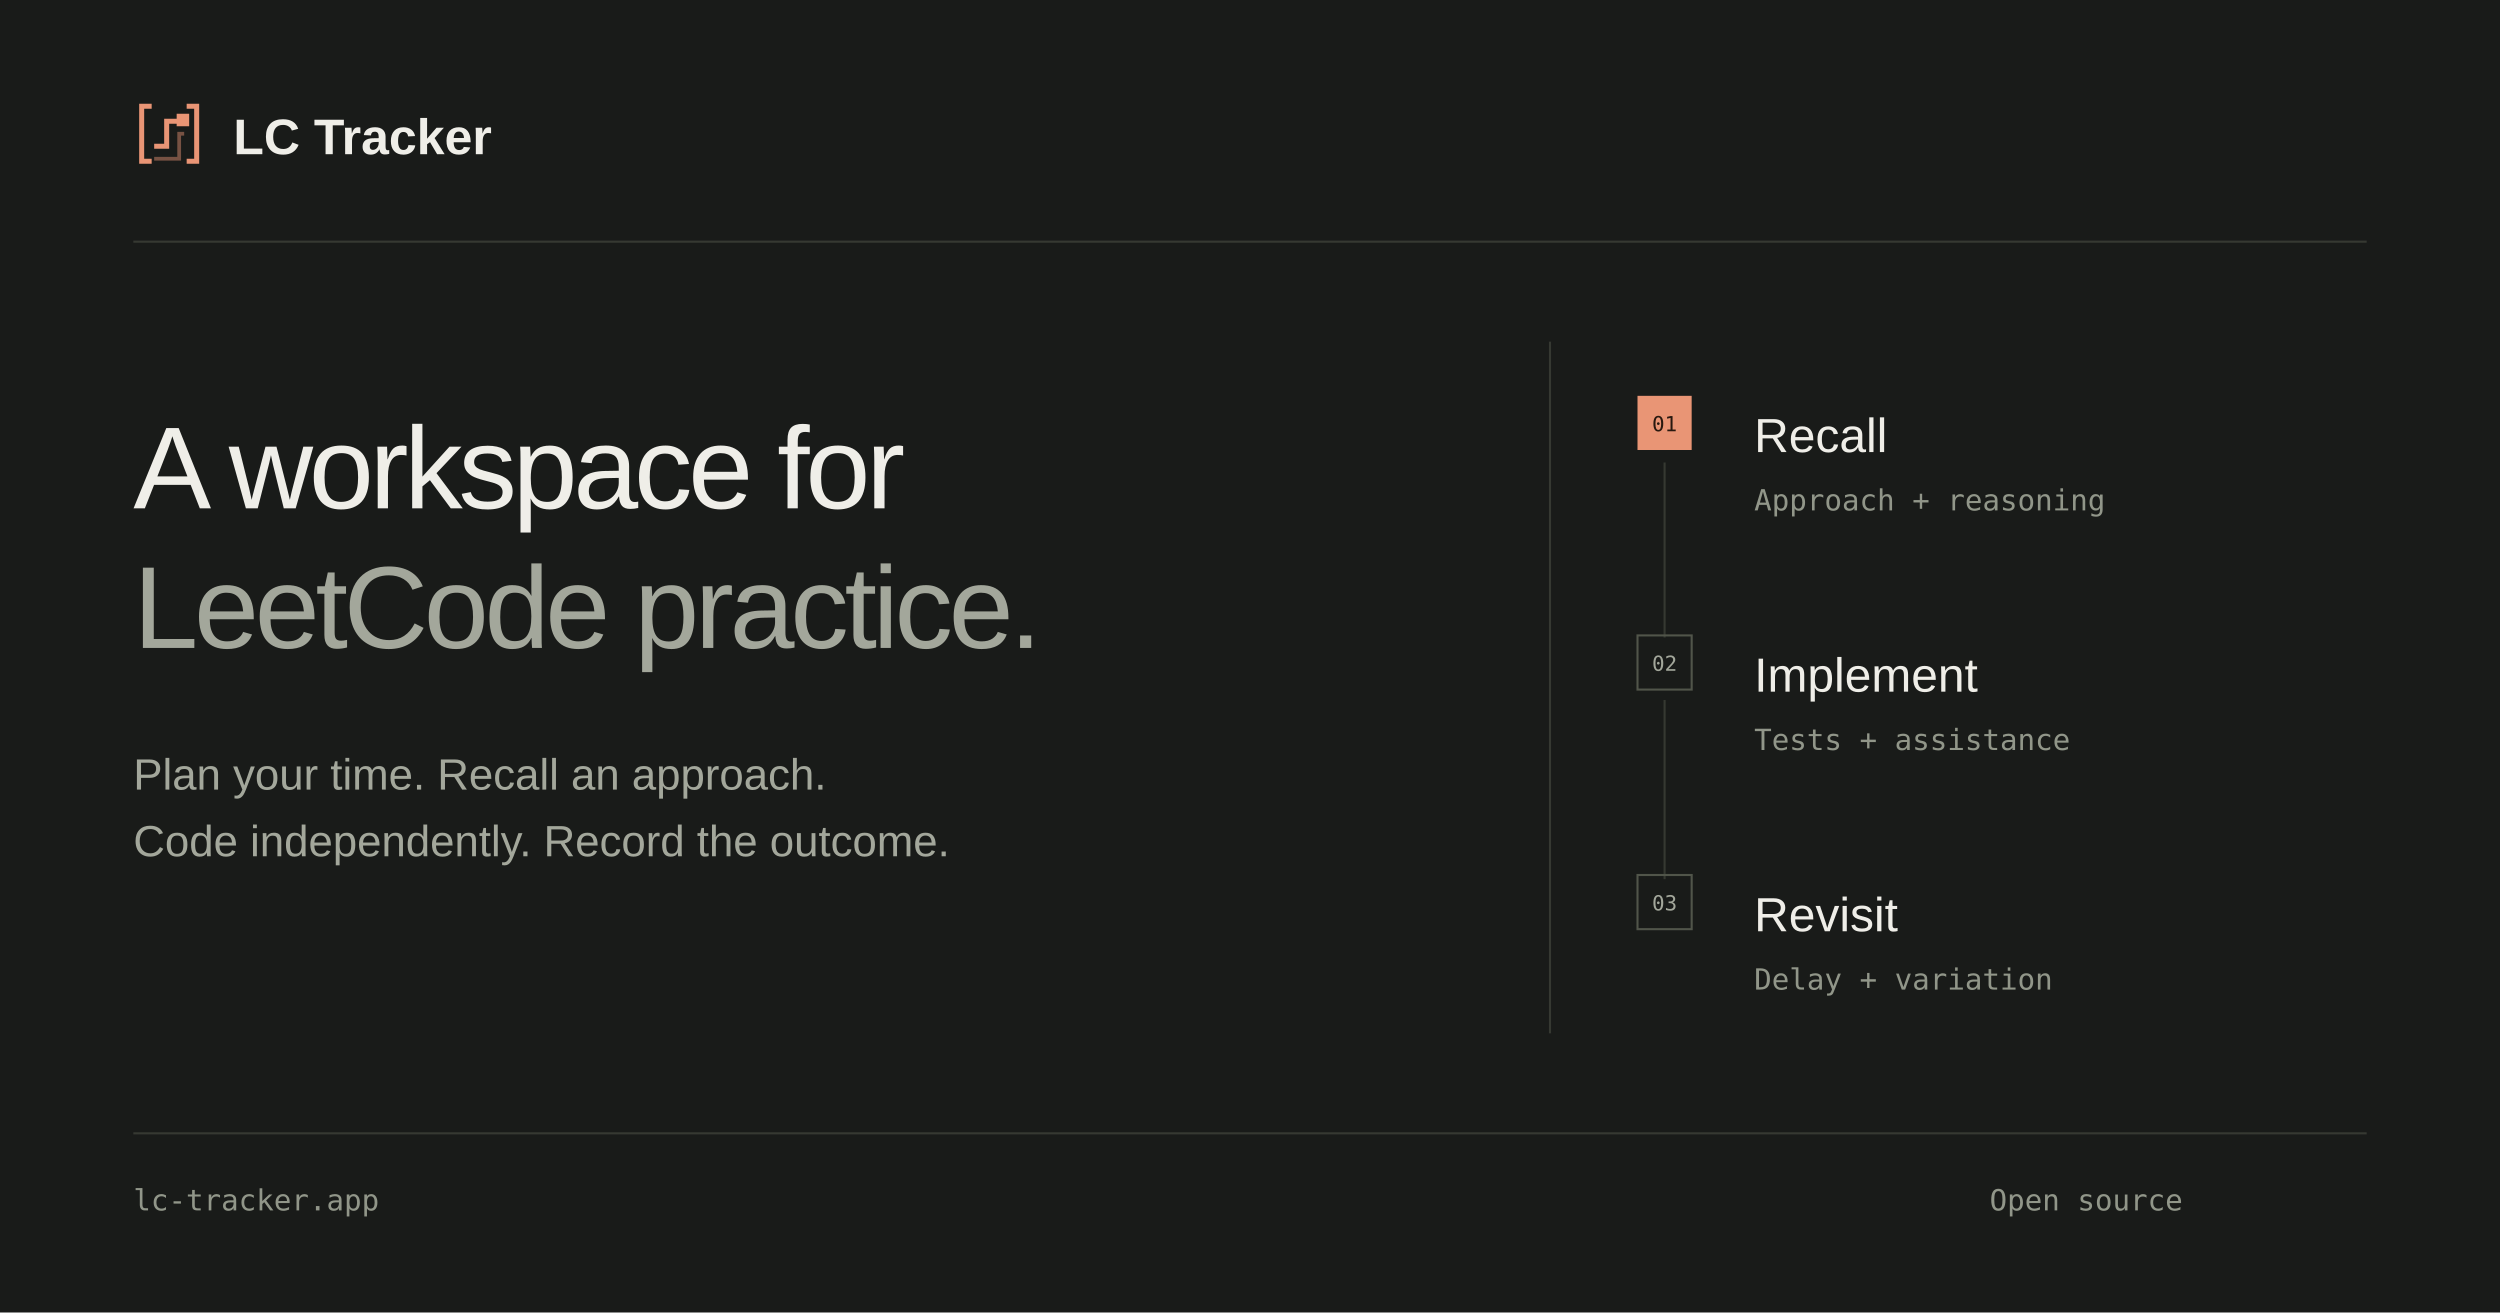
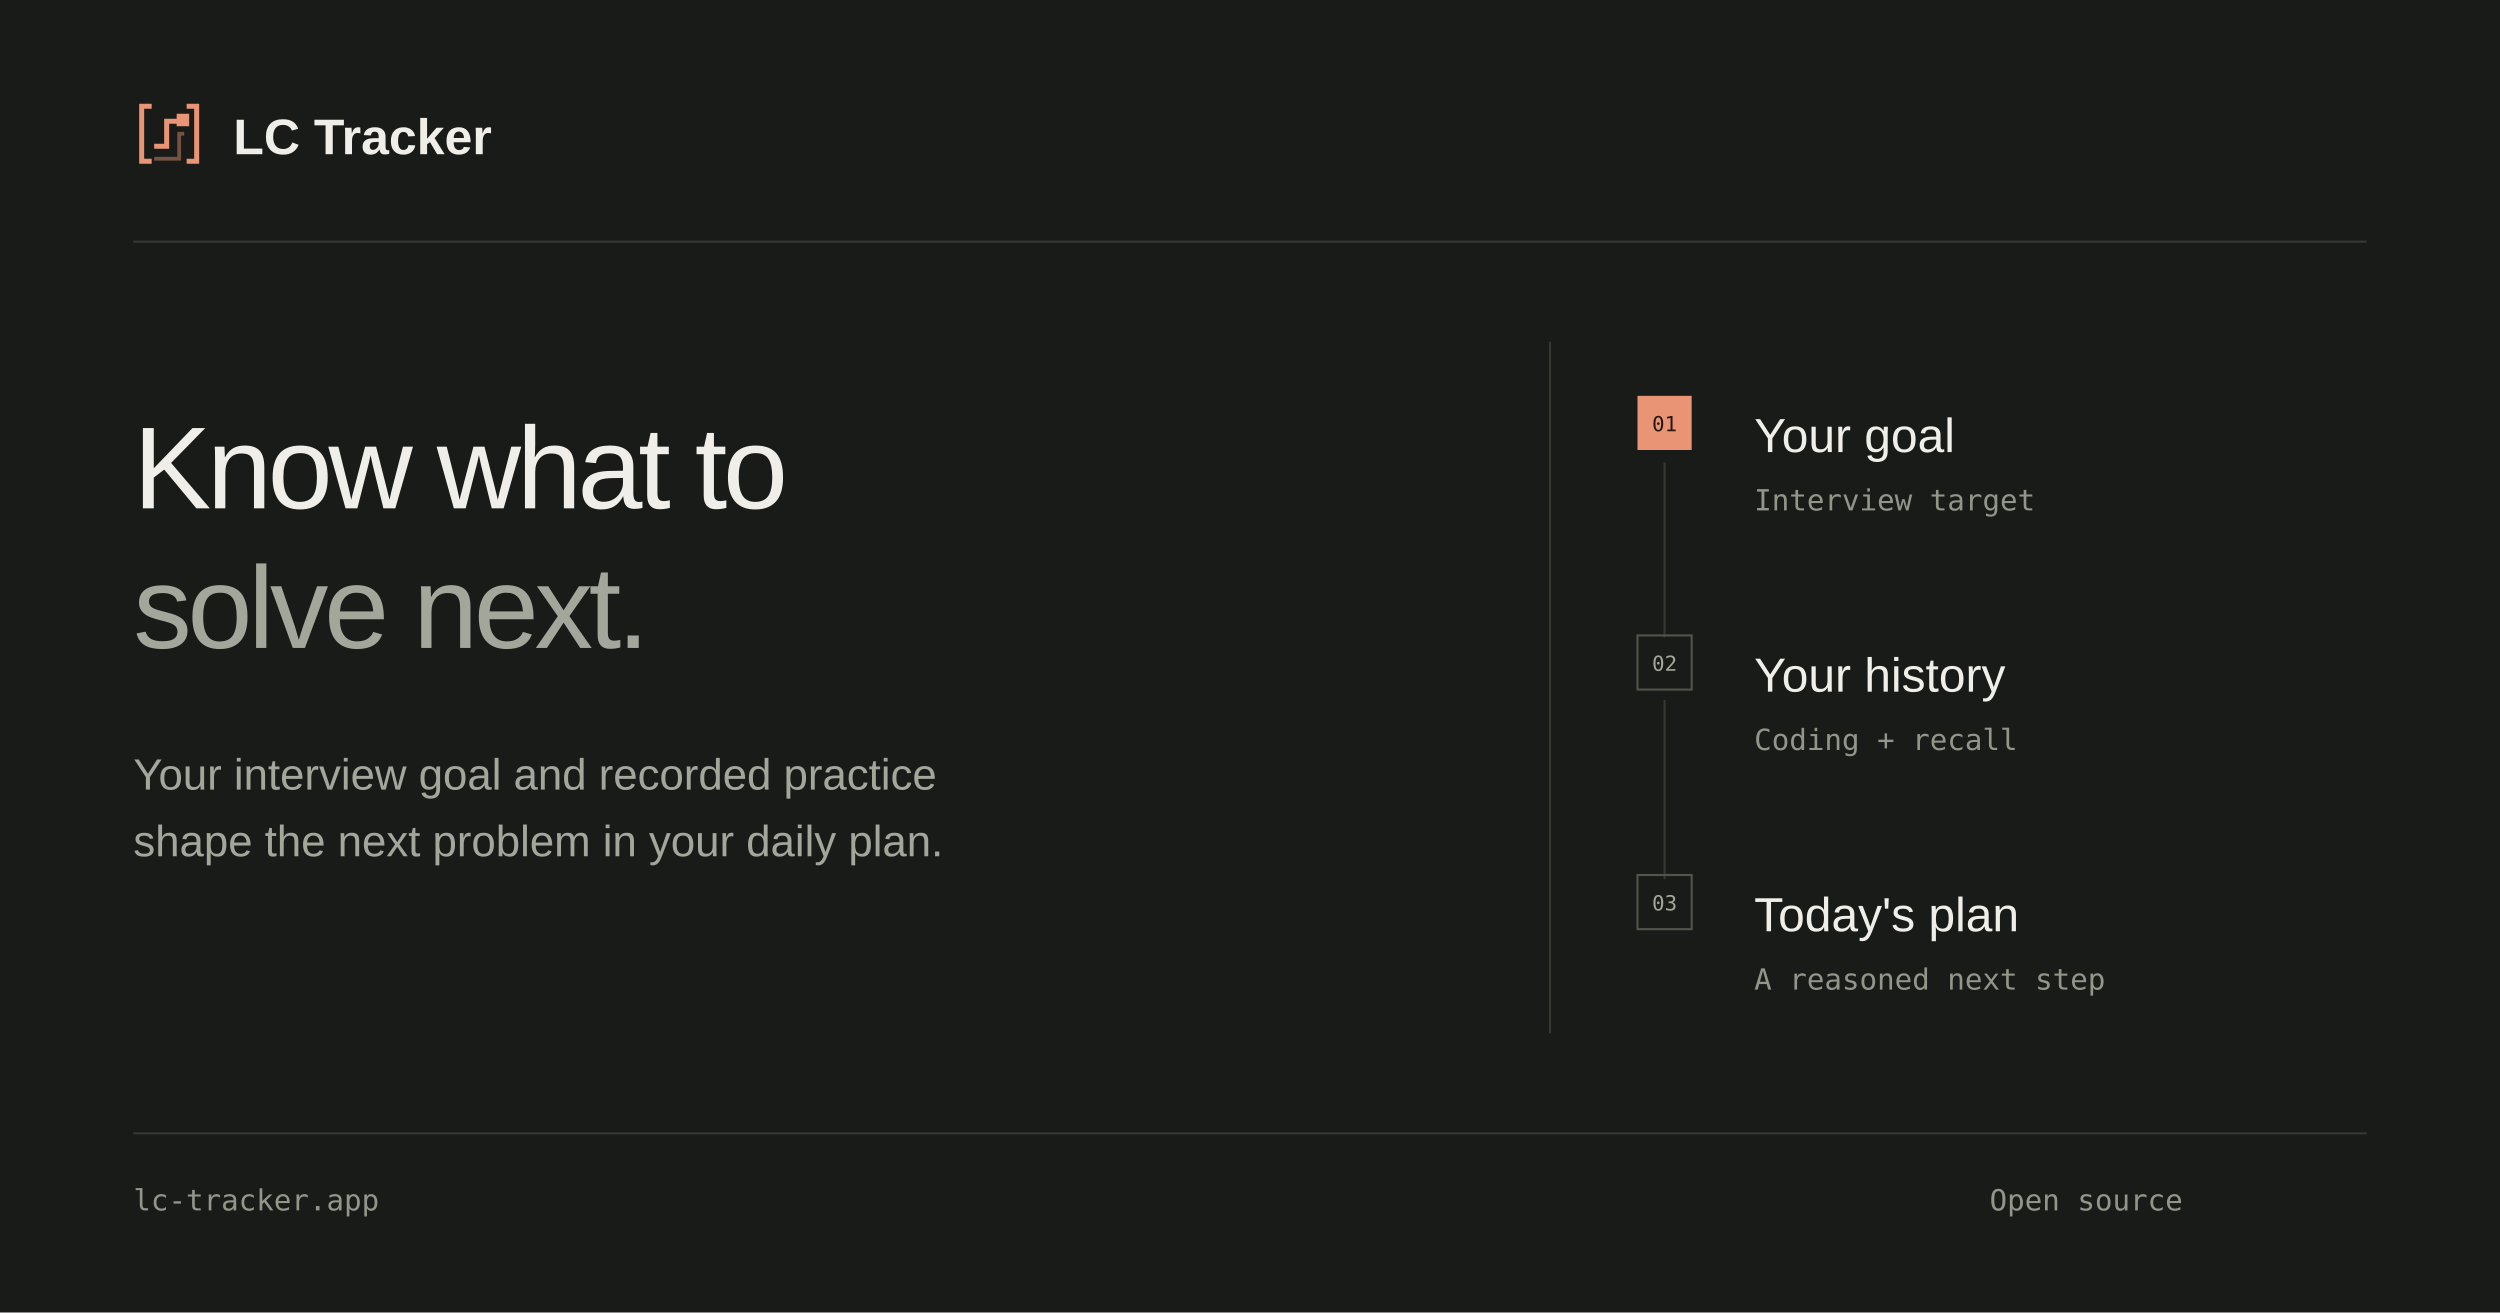
<svg xmlns="http://www.w3.org/2000/svg" width="1200" height="630" viewBox="0 0 1200 630" fill="none">
  <rect width="1200" height="630" fill="#191b19" />
  <path d="M64 116H1136M64 544H1136M744 164V496" stroke="#363932" />
  <g transform="translate(62 45) scale(1.2)" stroke="#e99575">
    <path d="M9 5H5v22h4M23 5h4v22h-4M10 21h5V11h7" stroke-width="2" />
    <path d="M10 26h10V16h2" stroke-width="1.5" opacity=".45" />
    <rect x="19" y="8" width="5" height="5" fill="#e99575" stroke="none" />
  </g>
  <g font-family="Arial, sans-serif" fill="#efeee8">
    <text x="112" y="74" font-size="24" font-weight="600">LC Tracker</text>
-     <text x="64" y="244" font-size="56" letter-spacing="-2">A workspace for</text>
-     <text x="64" y="311" font-size="56" letter-spacing="-2" fill="#a3a79b">LeetCode practice.</text>
-     <text x="64" y="379" font-size="21" fill="#a3a79b">Plan your time. Recall an approach.</text>
-     <text x="64" y="411" font-size="21" fill="#a3a79b">Code independently. Record the outcome.</text>
-     <text x="842" y="217" font-size="23">Recall</text>
-     <text x="842" y="332" font-size="23">Implement</text>
-     <text x="842" y="447" font-size="23">Revisit</text>
+     <text x="64" y="244" font-size="56" letter-spacing="-2">Know what to</text>
+     <text x="64" y="311" font-size="56" letter-spacing="-2" fill="#a3a79b">solve next.</text>
+     <text x="64" y="379" font-size="21" fill="#a3a79b">Your interview goal and recorded practice</text>
+     <text x="64" y="411" font-size="21" fill="#a3a79b">shape the next problem in your daily plan.</text>
+     <text x="842" y="217" font-size="23">Your goal</text>
+     <text x="842" y="332" font-size="23">Your history</text>
+     <text x="842" y="447" font-size="23">Today's plan</text>
  </g>
  <g font-family="monospace" font-size="14" fill="#919689">
    <text x="64" y="581">lc-tracker.app</text>
    <text x="955" y="581">Open source</text>
-     <text x="842" y="245">Approach + reasoning</text>
-     <text x="842" y="360">Tests + assistance</text>
-     <text x="842" y="475">Delay + variation</text>
+     <text x="842" y="245">Interview target</text>
+     <text x="842" y="360">Coding + recall</text>
+     <text x="842" y="475">A reasoned next step</text>
  </g>
  <path d="M799 222V306M799 336V422" stroke="#363932" />
  <rect x="786" y="190" width="26" height="26" fill="#e99575" />
  <rect x="786" y="305" width="26" height="26" stroke="#51554a" />
  <rect x="786" y="420" width="26" height="26" stroke="#51554a" />
  <g font-family="monospace" font-size="10" text-anchor="middle">
    <text x="799" y="207" fill="#28180f">01</text>
    <text x="799" y="322" fill="#a3a79b">02</text>
    <text x="799" y="437" fill="#a3a79b">03</text>
  </g>
</svg>
